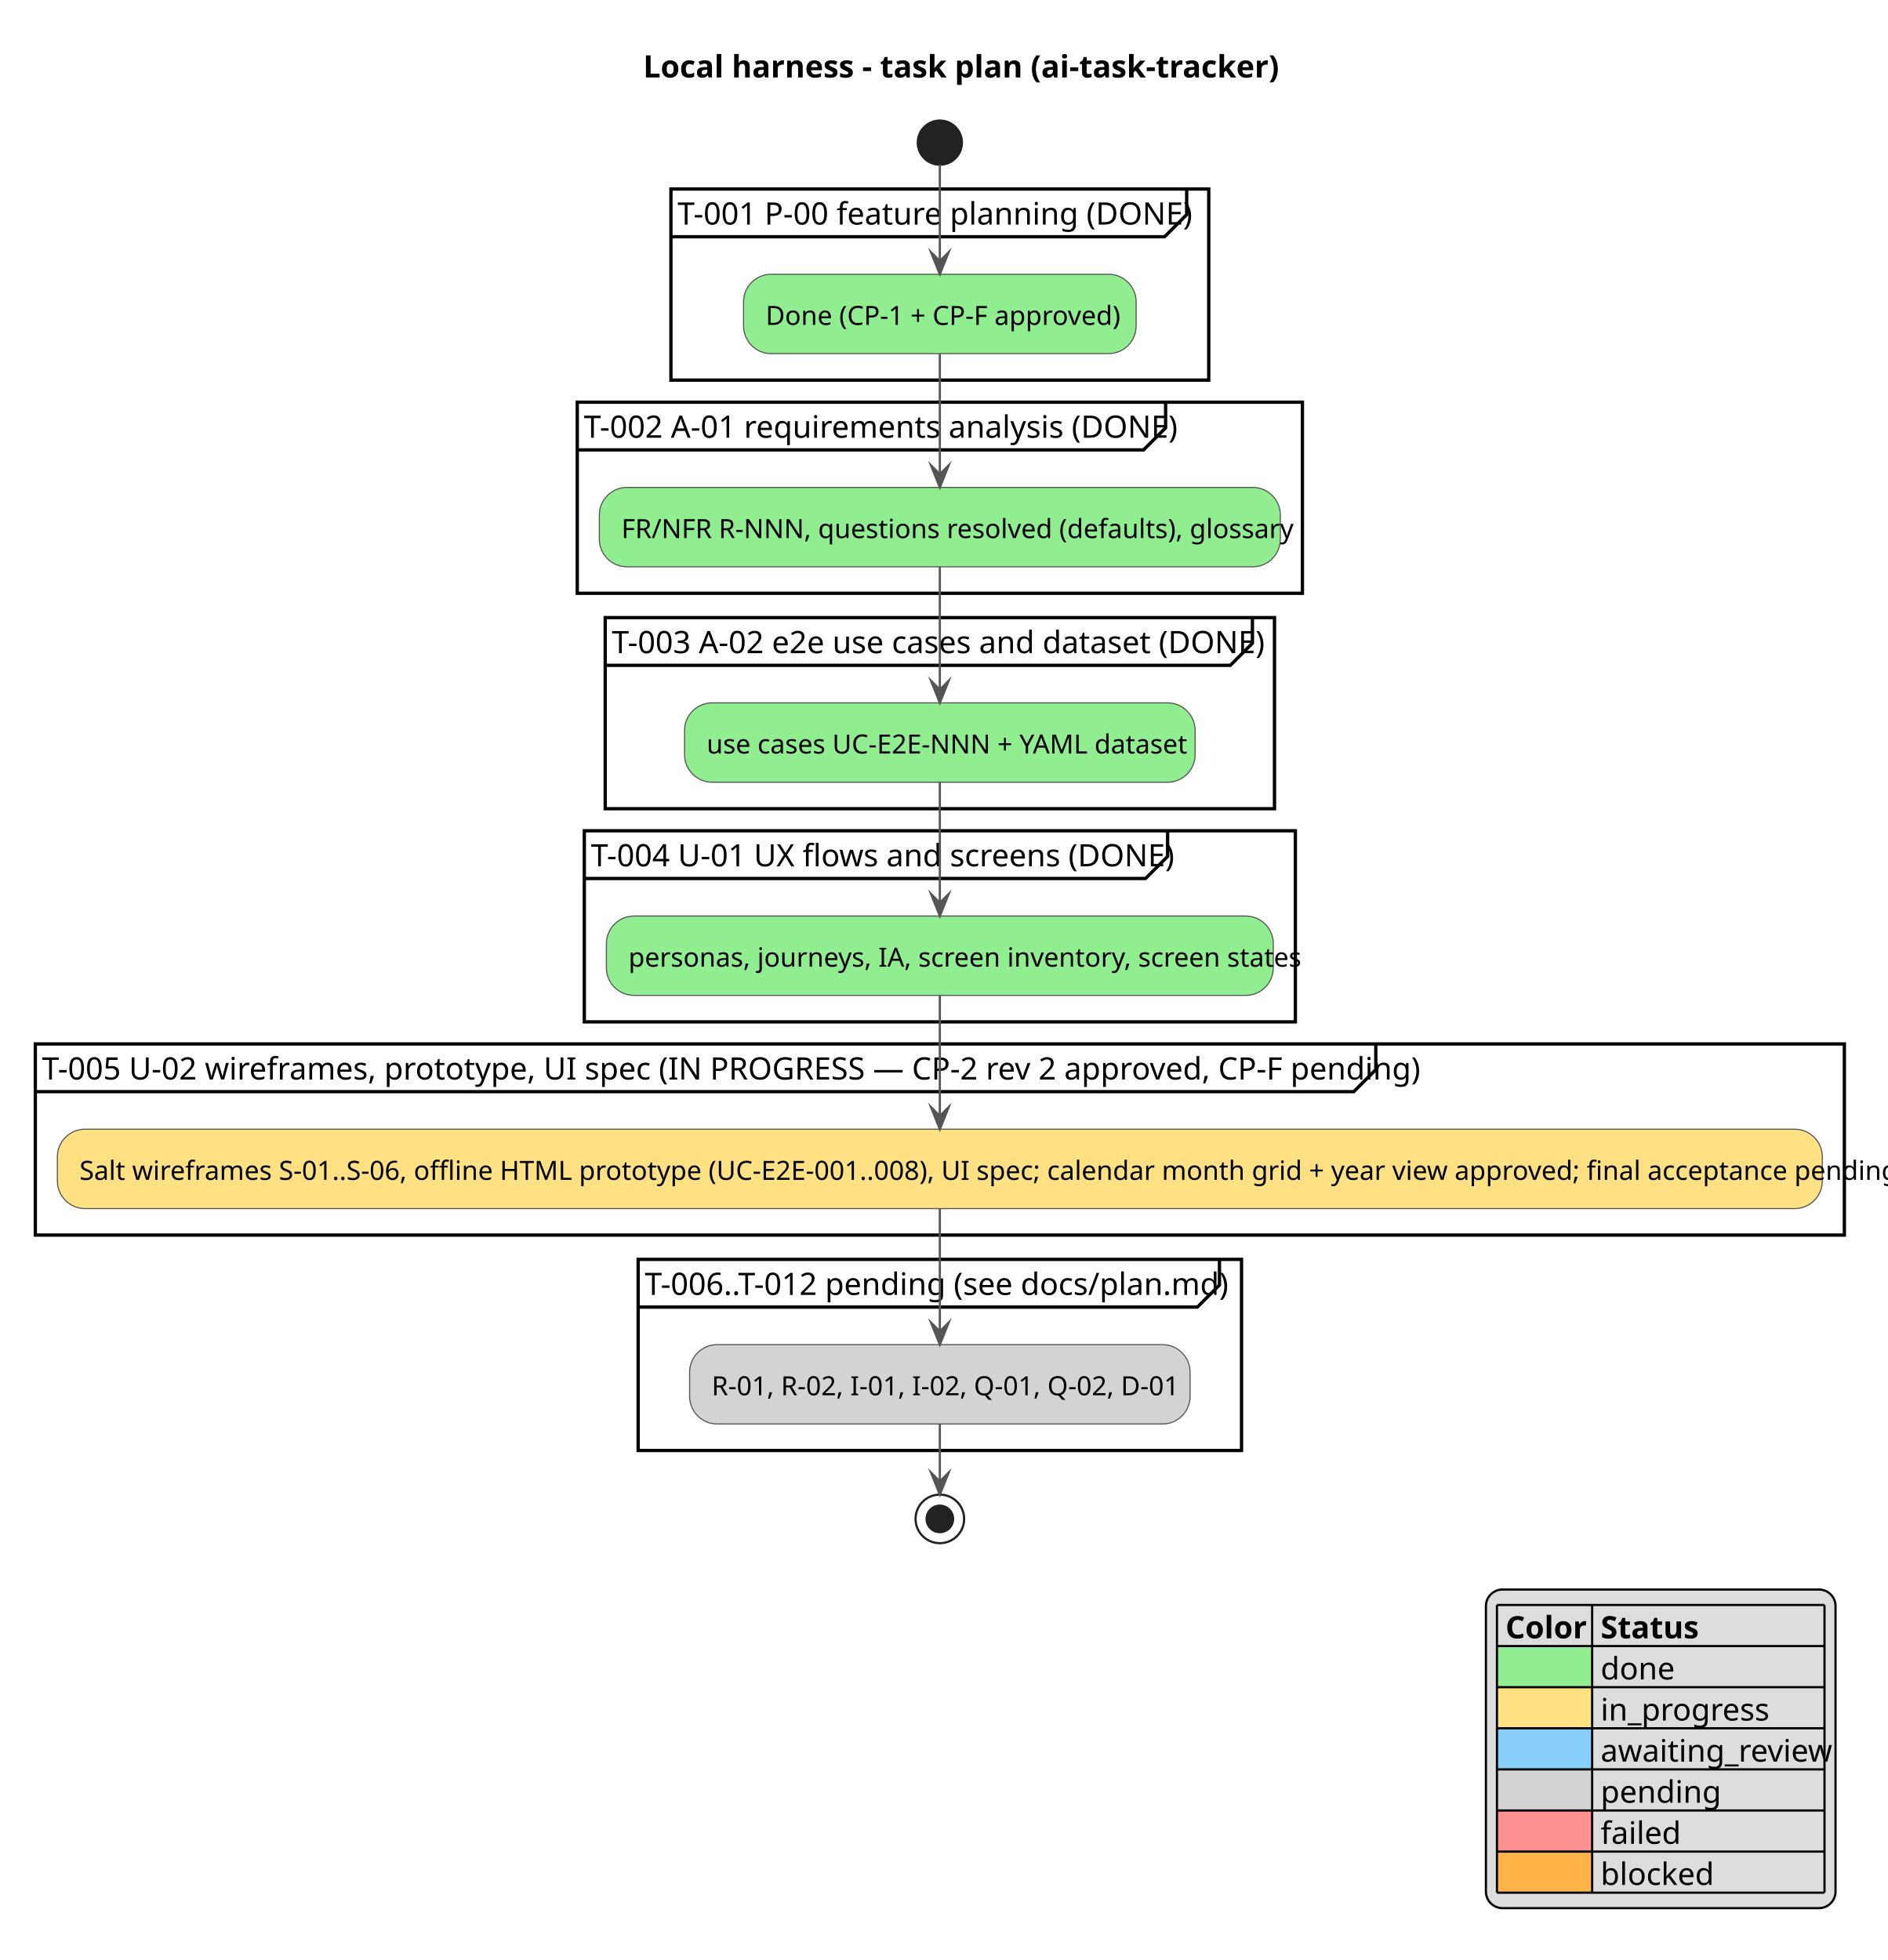
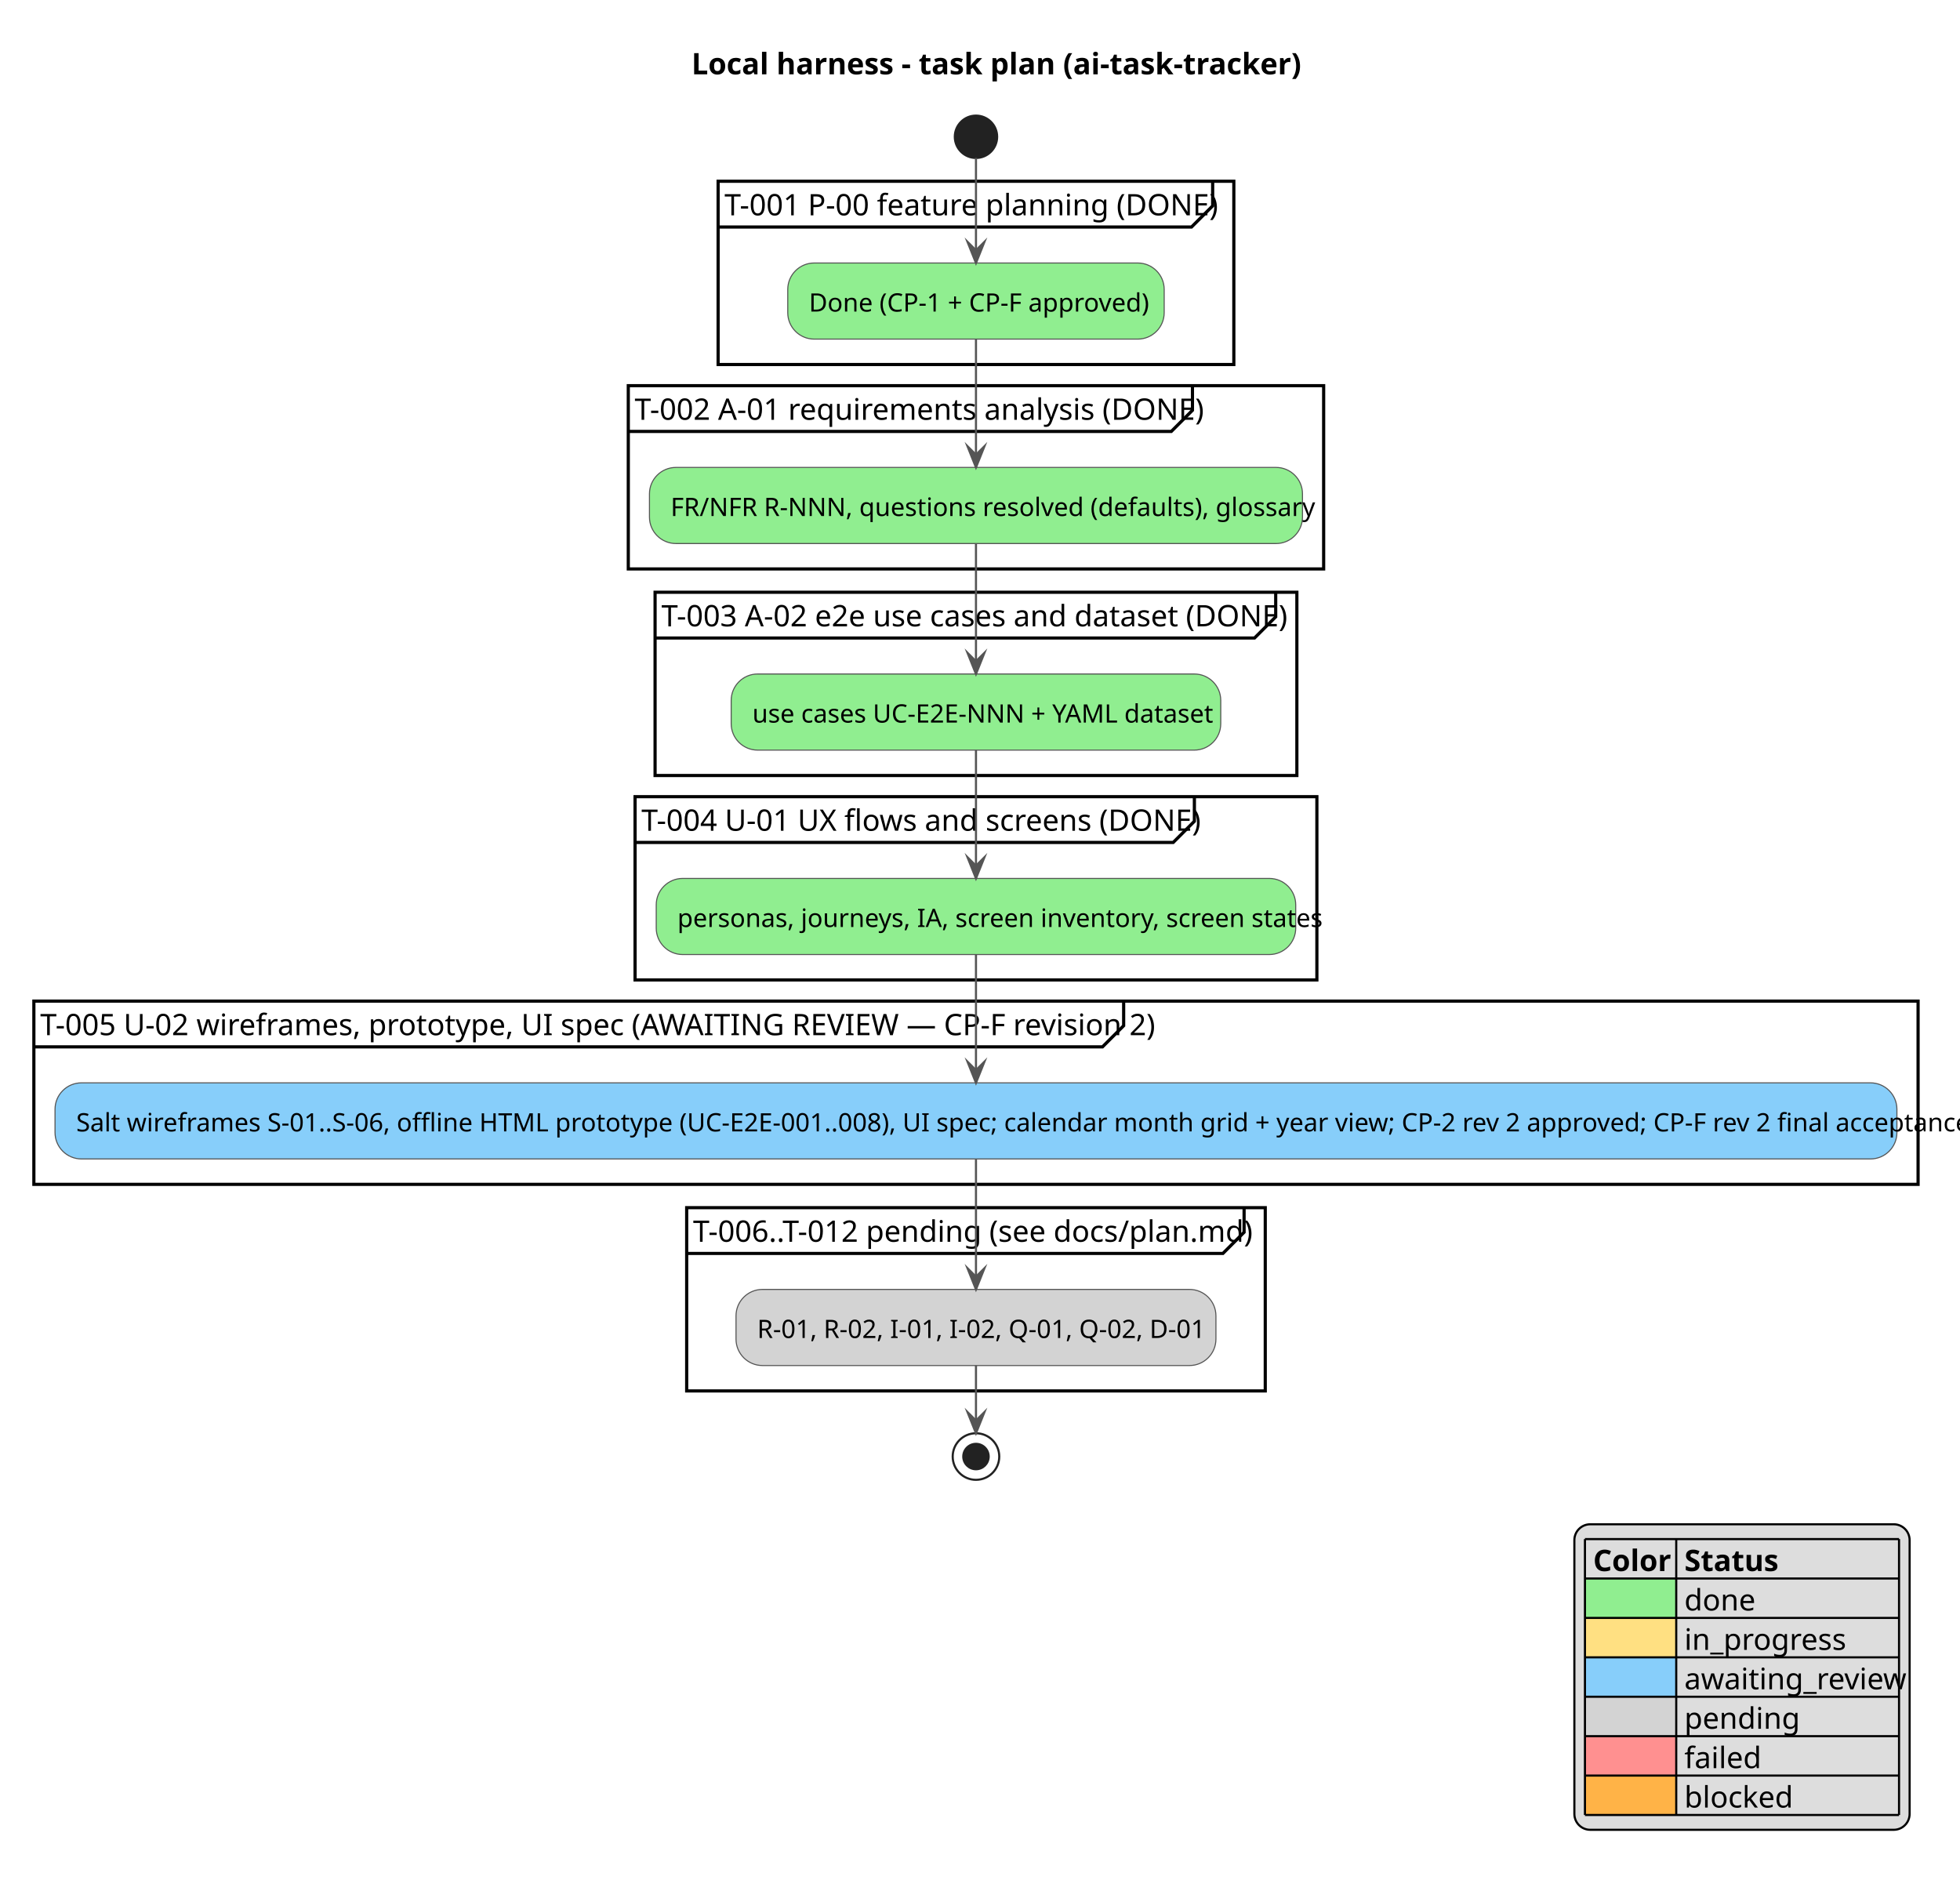
- <svg xmlns="http://www.w3.org/2000/svg" version="1.1" data-diagram-type="ACTIVITY" style="width:855px;height:888px;background:#FFFFFF;" width="855px" height="888px" viewBox="0 0 855 888" zoomAndPan="magnify" preserveAspectRatio="none" contentStyleType="text/css">
+ <svg xmlns="http://www.w3.org/2000/svg" version="1.1" data-diagram-type="ACTIVITY" style="width:926px;height:888px;background:#FFFFFF;" width="926px" height="888px" viewBox="0 0 926 888" zoomAndPan="magnify" preserveAspectRatio="none" contentStyleType="text/css">
  <defs />
  <g font-family="sans-serif" lengthAdjust="spacing">
    <g class="title" data-source-line="5">
-       <text x="291.364" y="35.107" fill="#000" font-size="14" textLength="270.826" font-weight="700" font-family="Segoe UI">Local harness - task plan (ai-task-tracker)</text>
+       <text x="326.685" y="35.107" fill="#000" font-size="14" textLength="270.826" font-weight="700" font-family="Segoe UI">Local harness - task plan (ai-task-tracker)</text>
    </g>
-     <ellipse cx="425.777" cy="64.621" rx="10" ry="10" fill="#222" style="stroke:#222;stroke-width:1;" />
-     <rect x="303.952" y="85.635" width="243.651" height="86.582" fill="none" style="stroke:#000;stroke-width:1.5;" />
-     <path d="M537.603,85.635 L537.603,97.256 L527.603,107.256 L303.952,107.256" style="stroke:#000;stroke-width:1.5;" fill="none" />
-     <text x="306.952" y="101.742" fill="#000" font-size="14" textLength="223.651" font-family="Segoe UI">T-001 P-00 feature planning (DONE)</text>
-     <rect x="336.854" y="124.256" width="177.846" height="35.961" fill="#90EE90" style="stroke:#555;stroke-width:0.5;" rx="12.5" ry="12.5" />
-     <text x="346.854" y="147.205" fill="#000" font-size="12" textLength="157.846" font-family="Segoe UI">Done (CP-1 + CP-F approved)</text>
-     <rect x="261.517" y="182.217" width="328.521" height="86.582" fill="none" style="stroke:#000;stroke-width:1.5;" />
-     <path d="M528.056,182.217 L528.056,193.838 L518.056,203.838 L261.517,203.838" style="stroke:#000;stroke-width:1.5;" fill="none" />
-     <text x="264.517" y="198.324" fill="#000" font-size="14" textLength="256.539" font-family="Segoe UI">T-002 A-01 requirements analysis (DONE)</text>
-     <rect x="271.517" y="220.838" width="308.521" height="35.961" fill="#90EE90" style="stroke:#555;stroke-width:0.5;" rx="12.5" ry="12.5" />
-     <text x="281.517" y="243.787" fill="#000" font-size="12" textLength="288.521" font-family="Segoe UI">FR/NFR R-NNN, questions resolved (defaults), glossary</text>
-     <rect x="274.171" y="279.813" width="303.213" height="86.582" fill="none" style="stroke:#000;stroke-width:1.5;" />
-     <path d="M567.384,279.813 L567.384,291.434 L557.384,301.434 L274.171,301.434" style="stroke:#000;stroke-width:1.5;" fill="none" />
-     <text x="277.171" y="295.92" fill="#000" font-size="14" textLength="283.213" font-family="Segoe UI">T-003 A-02 e2e use cases and dataset (DONE)</text>
-     <rect x="310.13" y="318.434" width="231.295" height="35.961" fill="#90EE90" style="stroke:#555;stroke-width:0.5;" rx="12.5" ry="12.5" />
-     <text x="320.13" y="341.383" fill="#000" font-size="12" textLength="211.295" font-family="Segoe UI">use cases UC-E2E-NNN + YAML dataset</text>
-     <rect x="264.716" y="376.395" width="322.123" height="86.582" fill="none" style="stroke:#000;stroke-width:1.5;" />
-     <path d="M528.965,376.395 L528.965,388.016 L518.965,398.016 L264.716,398.016" style="stroke:#000;stroke-width:1.5;" fill="none" />
-     <text x="267.716" y="392.502" fill="#000" font-size="14" textLength="254.249" font-family="Segoe UI">T-004 U-01 UX flows and screens (DONE)</text>
-     <rect x="274.716" y="415.016" width="302.123" height="35.961" fill="#90EE90" style="stroke:#555;stroke-width:0.5;" rx="12.5" ry="12.5" />
-     <text x="284.716" y="437.965" fill="#000" font-size="12" textLength="282.123" font-family="Segoe UI">personas, journeys, IA, screen inventory, screen states</text>
-     <rect x="16" y="472.977" width="819.555" height="86.582" fill="none" style="stroke:#000;stroke-width:1.5;" />
-     <path d="M623.283,472.977 L623.283,484.598 L613.283,494.598 L16,494.598" style="stroke:#000;stroke-width:1.5;" fill="none" />
-     <text x="19" y="489.084" fill="#000" font-size="14" textLength="597.283" font-family="Segoe UI">T-005 U-02 wireframes, prototype, UI spec (IN PROGRESS — CP-2 rev 2 approved, CP-F pending)</text>
-     <rect x="26" y="511.598" width="799.555" height="35.961" fill="#FFE082" style="stroke:#555;stroke-width:0.5;" rx="12.5" ry="12.5" />
-     <text x="36" y="534.547" fill="#000" font-size="12" textLength="779.555" font-family="Segoe UI">Salt wireframes S-01..S-06, offline HTML prototype (UC-E2E-001..008), UI spec; calendar month grid + year view approved; final acceptance pending</text>
-     <rect x="289.104" y="570.572" width="273.347" height="86.582" fill="none" style="stroke:#000;stroke-width:1.5;" />
-     <path d="M552.451,570.572 L552.451,582.193 L542.451,592.193 L289.104,592.193" style="stroke:#000;stroke-width:1.5;" fill="none" />
-     <text x="292.104" y="586.68" fill="#000" font-size="14" textLength="253.347" font-family="Segoe UI">T-006..T-012 pending (see docs/plan.md)</text>
-     <rect x="312.409" y="609.193" width="226.736" height="35.961" fill="#D3D3D3" style="stroke:#555;stroke-width:0.5;" rx="12.5" ry="12.5" />
-     <text x="322.409" y="632.143" fill="#000" font-size="12" textLength="206.736" font-family="Segoe UI">R-01, R-02, I-01, I-02, Q-01, Q-02, D-01</text>
-     <ellipse cx="425.777" cy="688.154" rx="11" ry="11" fill="none" style="stroke:#222;stroke-width:1;" />
-     <ellipse cx="425.777" cy="688.154" rx="6" ry="6" fill="#222" style="stroke:#222;stroke-width:1;" />
-     <line x1="425.777" y1="74.621" x2="425.777" y2="124.256" style="stroke:#555;stroke-width:1;" />
-     <polygon points="421.777,114.256,425.777,124.256,429.777,114.256,425.777,118.256" fill="#555" style="stroke:#555;stroke-width:1;stroke-linejoin:miter;stroke-miterlimit:10;" />
-     <line x1="425.777" y1="160.217" x2="425.777" y2="220.838" style="stroke:#555;stroke-width:1;" />
-     <polygon points="421.777,210.838,425.777,220.838,429.777,210.838,425.777,214.838" fill="#555" style="stroke:#555;stroke-width:1;stroke-linejoin:miter;stroke-miterlimit:10;" />
-     <line x1="425.777" y1="256.799" x2="425.777" y2="318.434" style="stroke:#555;stroke-width:1;" />
-     <polygon points="421.777,308.434,425.777,318.434,429.777,308.434,425.777,312.434" fill="#555" style="stroke:#555;stroke-width:1;stroke-linejoin:miter;stroke-miterlimit:10;" />
-     <line x1="425.777" y1="354.395" x2="425.777" y2="415.016" style="stroke:#555;stroke-width:1;" />
-     <polygon points="421.777,405.016,425.777,415.016,429.777,405.016,425.777,409.016" fill="#555" style="stroke:#555;stroke-width:1;stroke-linejoin:miter;stroke-miterlimit:10;" />
-     <line x1="425.777" y1="450.977" x2="425.777" y2="511.598" style="stroke:#555;stroke-width:1;" />
-     <polygon points="421.777,501.598,425.777,511.598,429.777,501.598,425.777,505.598" fill="#555" style="stroke:#555;stroke-width:1;stroke-linejoin:miter;stroke-miterlimit:10;" />
-     <line x1="425.777" y1="547.559" x2="425.777" y2="609.193" style="stroke:#555;stroke-width:1;" />
-     <polygon points="421.777,599.193,425.777,609.193,429.777,599.193,425.777,603.193" fill="#555" style="stroke:#555;stroke-width:1;stroke-linejoin:miter;stroke-miterlimit:10;" />
-     <line x1="425.777" y1="645.154" x2="425.777" y2="677.154" style="stroke:#555;stroke-width:1;" />
-     <polygon points="421.777,667.154,425.777,677.154,429.777,667.154,425.777,671.154" fill="#555" style="stroke:#555;stroke-width:1;stroke-linejoin:miter;stroke-miterlimit:10;" />
+     <ellipse cx="461.098" cy="64.621" rx="10" ry="10" fill="#222" style="stroke:#222;stroke-width:1;" />
+     <rect x="339.272" y="85.635" width="243.651" height="86.582" fill="none" style="stroke:#000;stroke-width:1.5;" />
+     <path d="M572.923,85.635 L572.923,97.256 L562.923,107.256 L339.272,107.256" style="stroke:#000;stroke-width:1.5;" fill="none" />
+     <text x="342.272" y="101.742" fill="#000" font-size="14" textLength="223.651" font-family="Segoe UI">T-001 P-00 feature planning (DONE)</text>
+     <rect x="372.175" y="124.256" width="177.846" height="35.961" fill="#90EE90" style="stroke:#555;stroke-width:0.5;" rx="12.5" ry="12.5" />
+     <text x="382.175" y="147.205" fill="#000" font-size="12" textLength="157.846" font-family="Segoe UI">Done (CP-1 + CP-F approved)</text>
+     <rect x="296.837" y="182.217" width="328.521" height="86.582" fill="none" style="stroke:#000;stroke-width:1.5;" />
+     <path d="M563.376,182.217 L563.376,193.838 L553.376,203.838 L296.837,203.838" style="stroke:#000;stroke-width:1.5;" fill="none" />
+     <text x="299.837" y="198.324" fill="#000" font-size="14" textLength="256.539" font-family="Segoe UI">T-002 A-01 requirements analysis (DONE)</text>
+     <rect x="306.837" y="220.838" width="308.521" height="35.961" fill="#90EE90" style="stroke:#555;stroke-width:0.5;" rx="12.5" ry="12.5" />
+     <text x="316.837" y="243.787" fill="#000" font-size="12" textLength="288.521" font-family="Segoe UI">FR/NFR R-NNN, questions resolved (defaults), glossary</text>
+     <rect x="309.491" y="279.813" width="303.213" height="86.582" fill="none" style="stroke:#000;stroke-width:1.5;" />
+     <path d="M602.704,279.813 L602.704,291.434 L592.704,301.434 L309.491,301.434" style="stroke:#000;stroke-width:1.5;" fill="none" />
+     <text x="312.491" y="295.92" fill="#000" font-size="14" textLength="283.213" font-family="Segoe UI">T-003 A-02 e2e use cases and dataset (DONE)</text>
+     <rect x="345.45" y="318.434" width="231.295" height="35.961" fill="#90EE90" style="stroke:#555;stroke-width:0.5;" rx="12.5" ry="12.5" />
+     <text x="355.45" y="341.383" fill="#000" font-size="12" textLength="211.295" font-family="Segoe UI">use cases UC-E2E-NNN + YAML dataset</text>
+     <rect x="300.036" y="376.395" width="322.123" height="86.582" fill="none" style="stroke:#000;stroke-width:1.5;" />
+     <path d="M564.285,376.395 L564.285,388.016 L554.285,398.016 L300.036,398.016" style="stroke:#000;stroke-width:1.5;" fill="none" />
+     <text x="303.036" y="392.502" fill="#000" font-size="14" textLength="254.249" font-family="Segoe UI">T-004 U-01 UX flows and screens (DONE)</text>
+     <rect x="310.036" y="415.016" width="302.123" height="35.961" fill="#90EE90" style="stroke:#555;stroke-width:0.5;" rx="12.5" ry="12.5" />
+     <text x="320.036" y="437.965" fill="#000" font-size="12" textLength="282.123" font-family="Segoe UI">personas, journeys, IA, screen inventory, screen states</text>
+     <rect x="16" y="472.977" width="890.195" height="86.582" fill="none" style="stroke:#000;stroke-width:1.5;" />
+     <path d="M530.868,472.977 L530.868,484.598 L520.868,494.598 L16,494.598" style="stroke:#000;stroke-width:1.5;" fill="none" />
+     <text x="19" y="489.084" fill="#000" font-size="14" textLength="504.868" font-family="Segoe UI">T-005 U-02 wireframes, prototype, UI spec (AWAITING REVIEW — CP-F revision 2)</text>
+     <rect x="26" y="511.598" width="870.195" height="35.961" fill="#87CEFA" style="stroke:#555;stroke-width:0.5;" rx="12.5" ry="12.5" />
+     <text x="36" y="534.547" fill="#000" font-size="12" textLength="850.195" font-family="Segoe UI">Salt wireframes S-01..S-06, offline HTML prototype (UC-E2E-001..008), UI spec; calendar month grid + year view; CP-2 rev 2 approved; CP-F rev 2 final acceptance</text>
+     <rect x="324.424" y="570.572" width="273.347" height="86.582" fill="none" style="stroke:#000;stroke-width:1.5;" />
+     <path d="M587.771,570.572 L587.771,582.193 L577.771,592.193 L324.424,592.193" style="stroke:#000;stroke-width:1.5;" fill="none" />
+     <text x="327.424" y="586.68" fill="#000" font-size="14" textLength="253.347" font-family="Segoe UI">T-006..T-012 pending (see docs/plan.md)</text>
+     <rect x="347.729" y="609.193" width="226.736" height="35.961" fill="#D3D3D3" style="stroke:#555;stroke-width:0.5;" rx="12.5" ry="12.5" />
+     <text x="357.729" y="632.143" fill="#000" font-size="12" textLength="206.736" font-family="Segoe UI">R-01, R-02, I-01, I-02, Q-01, Q-02, D-01</text>
+     <ellipse cx="461.098" cy="688.154" rx="11" ry="11" fill="none" style="stroke:#222;stroke-width:1;" />
+     <ellipse cx="461.098" cy="688.154" rx="6" ry="6" fill="#222" style="stroke:#222;stroke-width:1;" />
+     <line x1="461.098" y1="74.621" x2="461.098" y2="124.256" style="stroke:#555;stroke-width:1;" />
+     <polygon points="457.098,114.256,461.098,124.256,465.098,114.256,461.098,118.256" fill="#555" style="stroke:#555;stroke-width:1;stroke-linejoin:miter;stroke-miterlimit:10;" />
+     <line x1="461.098" y1="160.217" x2="461.098" y2="220.838" style="stroke:#555;stroke-width:1;" />
+     <polygon points="457.098,210.838,461.098,220.838,465.098,210.838,461.098,214.838" fill="#555" style="stroke:#555;stroke-width:1;stroke-linejoin:miter;stroke-miterlimit:10;" />
+     <line x1="461.098" y1="256.799" x2="461.098" y2="318.434" style="stroke:#555;stroke-width:1;" />
+     <polygon points="457.098,308.434,461.098,318.434,465.098,308.434,461.098,312.434" fill="#555" style="stroke:#555;stroke-width:1;stroke-linejoin:miter;stroke-miterlimit:10;" />
+     <line x1="461.098" y1="354.395" x2="461.098" y2="415.016" style="stroke:#555;stroke-width:1;" />
+     <polygon points="457.098,405.016,461.098,415.016,465.098,405.016,461.098,409.016" fill="#555" style="stroke:#555;stroke-width:1;stroke-linejoin:miter;stroke-miterlimit:10;" />
+     <line x1="461.098" y1="450.977" x2="461.098" y2="511.598" style="stroke:#555;stroke-width:1;" />
+     <polygon points="457.098,501.598,461.098,511.598,465.098,501.598,461.098,505.598" fill="#555" style="stroke:#555;stroke-width:1;stroke-linejoin:miter;stroke-miterlimit:10;" />
+     <line x1="461.098" y1="547.559" x2="461.098" y2="609.193" style="stroke:#555;stroke-width:1;" />
+     <polygon points="457.098,599.193,461.098,609.193,465.098,599.193,461.098,603.193" fill="#555" style="stroke:#555;stroke-width:1;stroke-linejoin:miter;stroke-miterlimit:10;" />
+     <line x1="461.098" y1="645.154" x2="461.098" y2="677.154" style="stroke:#555;stroke-width:1;" />
+     <polygon points="457.098,667.154,461.098,677.154,465.098,667.154,461.098,671.154" fill="#555" style="stroke:#555;stroke-width:1;stroke-linejoin:miter;stroke-miterlimit:10;" />
    <g class="legend" data-source-line="28">
-       <rect x="673.167" y="720.154" width="158.388" height="144.348" fill="#DDD" style="stroke:#000;stroke-width:1;" rx="7.5" ry="7.5" />
-       <text x="682.029" y="742.262" fill="#000" font-size="14" textLength="35.403" font-weight="700" font-family="Segoe UI">Color</text>
-       <text x="725.157" y="742.262" fill="#000" font-size="14" textLength="40.906" font-weight="700" font-family="Segoe UI">Status</text>
-       <rect x="678.167" y="745.775" width="43.128" height="18.621" fill="#90EE90" style="stroke:none;" />
-       <text x="678.167" y="760.883" fill="#000" font-size="14" font-family="Segoe UI"> </text>
-       <text x="725.13" y="760.883" fill="#000" font-size="14" textLength="31.691" font-family="Segoe UI">done</text>
-       <rect x="678.167" y="764.396" width="43.128" height="18.621" fill="#FFE082" style="stroke:none;" />
-       <text x="678.167" y="779.504" fill="#000" font-size="14" font-family="Segoe UI"> </text>
-       <text x="725.13" y="779.504" fill="#000" font-size="14" textLength="70.738" font-family="Segoe UI">in_progress</text>
-       <rect x="678.167" y="783.018" width="43.128" height="18.621" fill="#87CEFA" style="stroke:none;" />
-       <text x="678.167" y="798.125" fill="#000" font-size="14" font-family="Segoe UI"> </text>
-       <text x="725.13" y="798.125" fill="#000" font-size="14" textLength="97.59" font-family="Segoe UI">awaiting_review</text>
-       <rect x="678.167" y="801.639" width="43.128" height="18.621" fill="#D3D3D3" style="stroke:none;" />
-       <text x="678.167" y="816.746" fill="#000" font-size="14" font-family="Segoe UI"> </text>
-       <text x="725.13" y="816.746" fill="#000" font-size="14" textLength="51.276" font-family="Segoe UI">pending</text>
-       <rect x="678.167" y="820.26" width="43.128" height="18.621" fill="#FF9090" style="stroke:none;" />
-       <text x="678.167" y="835.367" fill="#000" font-size="14" font-family="Segoe UI"> </text>
-       <text x="725.13" y="835.367" fill="#000" font-size="14" textLength="33.852" font-family="Segoe UI">failed</text>
-       <rect x="678.167" y="838.881" width="43.128" height="18.621" fill="#FFB347" style="stroke:none;" />
-       <text x="678.167" y="853.988" fill="#000" font-size="14" font-family="Segoe UI"> </text>
-       <text x="725.13" y="853.988" fill="#000" font-size="14" textLength="48.815" font-family="Segoe UI">blocked</text>
-       <line x1="678.167" y1="727.154" x2="826.555" y2="727.154" style="stroke:#000;stroke-width:1;" />
-       <line x1="678.167" y1="745.775" x2="826.555" y2="745.775" style="stroke:#000;stroke-width:1;" />
-       <line x1="678.167" y1="764.396" x2="826.555" y2="764.396" style="stroke:#000;stroke-width:1;" />
-       <line x1="678.167" y1="783.018" x2="826.555" y2="783.018" style="stroke:#000;stroke-width:1;" />
-       <line x1="678.167" y1="801.639" x2="826.555" y2="801.639" style="stroke:#000;stroke-width:1;" />
-       <line x1="678.167" y1="820.26" x2="826.555" y2="820.26" style="stroke:#000;stroke-width:1;" />
-       <line x1="678.167" y1="838.881" x2="826.555" y2="838.881" style="stroke:#000;stroke-width:1;" />
-       <line x1="678.167" y1="857.502" x2="826.555" y2="857.502" style="stroke:#000;stroke-width:1;" />
-       <line x1="678.167" y1="727.154" x2="678.167" y2="857.502" style="stroke:#000;stroke-width:1;" />
-       <line x1="721.295" y1="727.154" x2="721.295" y2="857.502" style="stroke:#000;stroke-width:1;" />
-       <line x1="826.555" y1="727.154" x2="826.555" y2="857.502" style="stroke:#000;stroke-width:1;" />
+       <rect x="743.808" y="720.154" width="158.388" height="144.348" fill="#DDD" style="stroke:#000;stroke-width:1;" rx="7.5" ry="7.5" />
+       <text x="752.67" y="742.262" fill="#000" font-size="14" textLength="35.403" font-weight="700" font-family="Segoe UI">Color</text>
+       <text x="795.798" y="742.262" fill="#000" font-size="14" textLength="40.906" font-weight="700" font-family="Segoe UI">Status</text>
+       <rect x="748.808" y="745.775" width="43.128" height="18.621" fill="#90EE90" style="stroke:none;" />
+       <text x="748.808" y="760.883" fill="#000" font-size="14" font-family="Segoe UI"> </text>
+       <text x="795.771" y="760.883" fill="#000" font-size="14" textLength="31.691" font-family="Segoe UI">done</text>
+       <rect x="748.808" y="764.396" width="43.128" height="18.621" fill="#FFE082" style="stroke:none;" />
+       <text x="748.808" y="779.504" fill="#000" font-size="14" font-family="Segoe UI"> </text>
+       <text x="795.771" y="779.504" fill="#000" font-size="14" textLength="70.738" font-family="Segoe UI">in_progress</text>
+       <rect x="748.808" y="783.018" width="43.128" height="18.621" fill="#87CEFA" style="stroke:none;" />
+       <text x="748.808" y="798.125" fill="#000" font-size="14" font-family="Segoe UI"> </text>
+       <text x="795.771" y="798.125" fill="#000" font-size="14" textLength="97.59" font-family="Segoe UI">awaiting_review</text>
+       <rect x="748.808" y="801.639" width="43.128" height="18.621" fill="#D3D3D3" style="stroke:none;" />
+       <text x="748.808" y="816.746" fill="#000" font-size="14" font-family="Segoe UI"> </text>
+       <text x="795.771" y="816.746" fill="#000" font-size="14" textLength="51.276" font-family="Segoe UI">pending</text>
+       <rect x="748.808" y="820.26" width="43.128" height="18.621" fill="#FF9090" style="stroke:none;" />
+       <text x="748.808" y="835.367" fill="#000" font-size="14" font-family="Segoe UI"> </text>
+       <text x="795.771" y="835.367" fill="#000" font-size="14" textLength="33.852" font-family="Segoe UI">failed</text>
+       <rect x="748.808" y="838.881" width="43.128" height="18.621" fill="#FFB347" style="stroke:none;" />
+       <text x="748.808" y="853.988" fill="#000" font-size="14" font-family="Segoe UI"> </text>
+       <text x="795.771" y="853.988" fill="#000" font-size="14" textLength="48.815" font-family="Segoe UI">blocked</text>
+       <line x1="748.808" y1="727.154" x2="897.195" y2="727.154" style="stroke:#000;stroke-width:1;" />
+       <line x1="748.808" y1="745.775" x2="897.195" y2="745.775" style="stroke:#000;stroke-width:1;" />
+       <line x1="748.808" y1="764.396" x2="897.195" y2="764.396" style="stroke:#000;stroke-width:1;" />
+       <line x1="748.808" y1="783.018" x2="897.195" y2="783.018" style="stroke:#000;stroke-width:1;" />
+       <line x1="748.808" y1="801.639" x2="897.195" y2="801.639" style="stroke:#000;stroke-width:1;" />
+       <line x1="748.808" y1="820.26" x2="897.195" y2="820.26" style="stroke:#000;stroke-width:1;" />
+       <line x1="748.808" y1="838.881" x2="897.195" y2="838.881" style="stroke:#000;stroke-width:1;" />
+       <line x1="748.808" y1="857.502" x2="897.195" y2="857.502" style="stroke:#000;stroke-width:1;" />
+       <line x1="748.808" y1="727.154" x2="748.808" y2="857.502" style="stroke:#000;stroke-width:1;" />
+       <line x1="791.936" y1="727.154" x2="791.936" y2="857.502" style="stroke:#000;stroke-width:1;" />
+       <line x1="897.195" y1="727.154" x2="897.195" y2="857.502" style="stroke:#000;stroke-width:1;" />
    </g>
  </g>
</svg>
